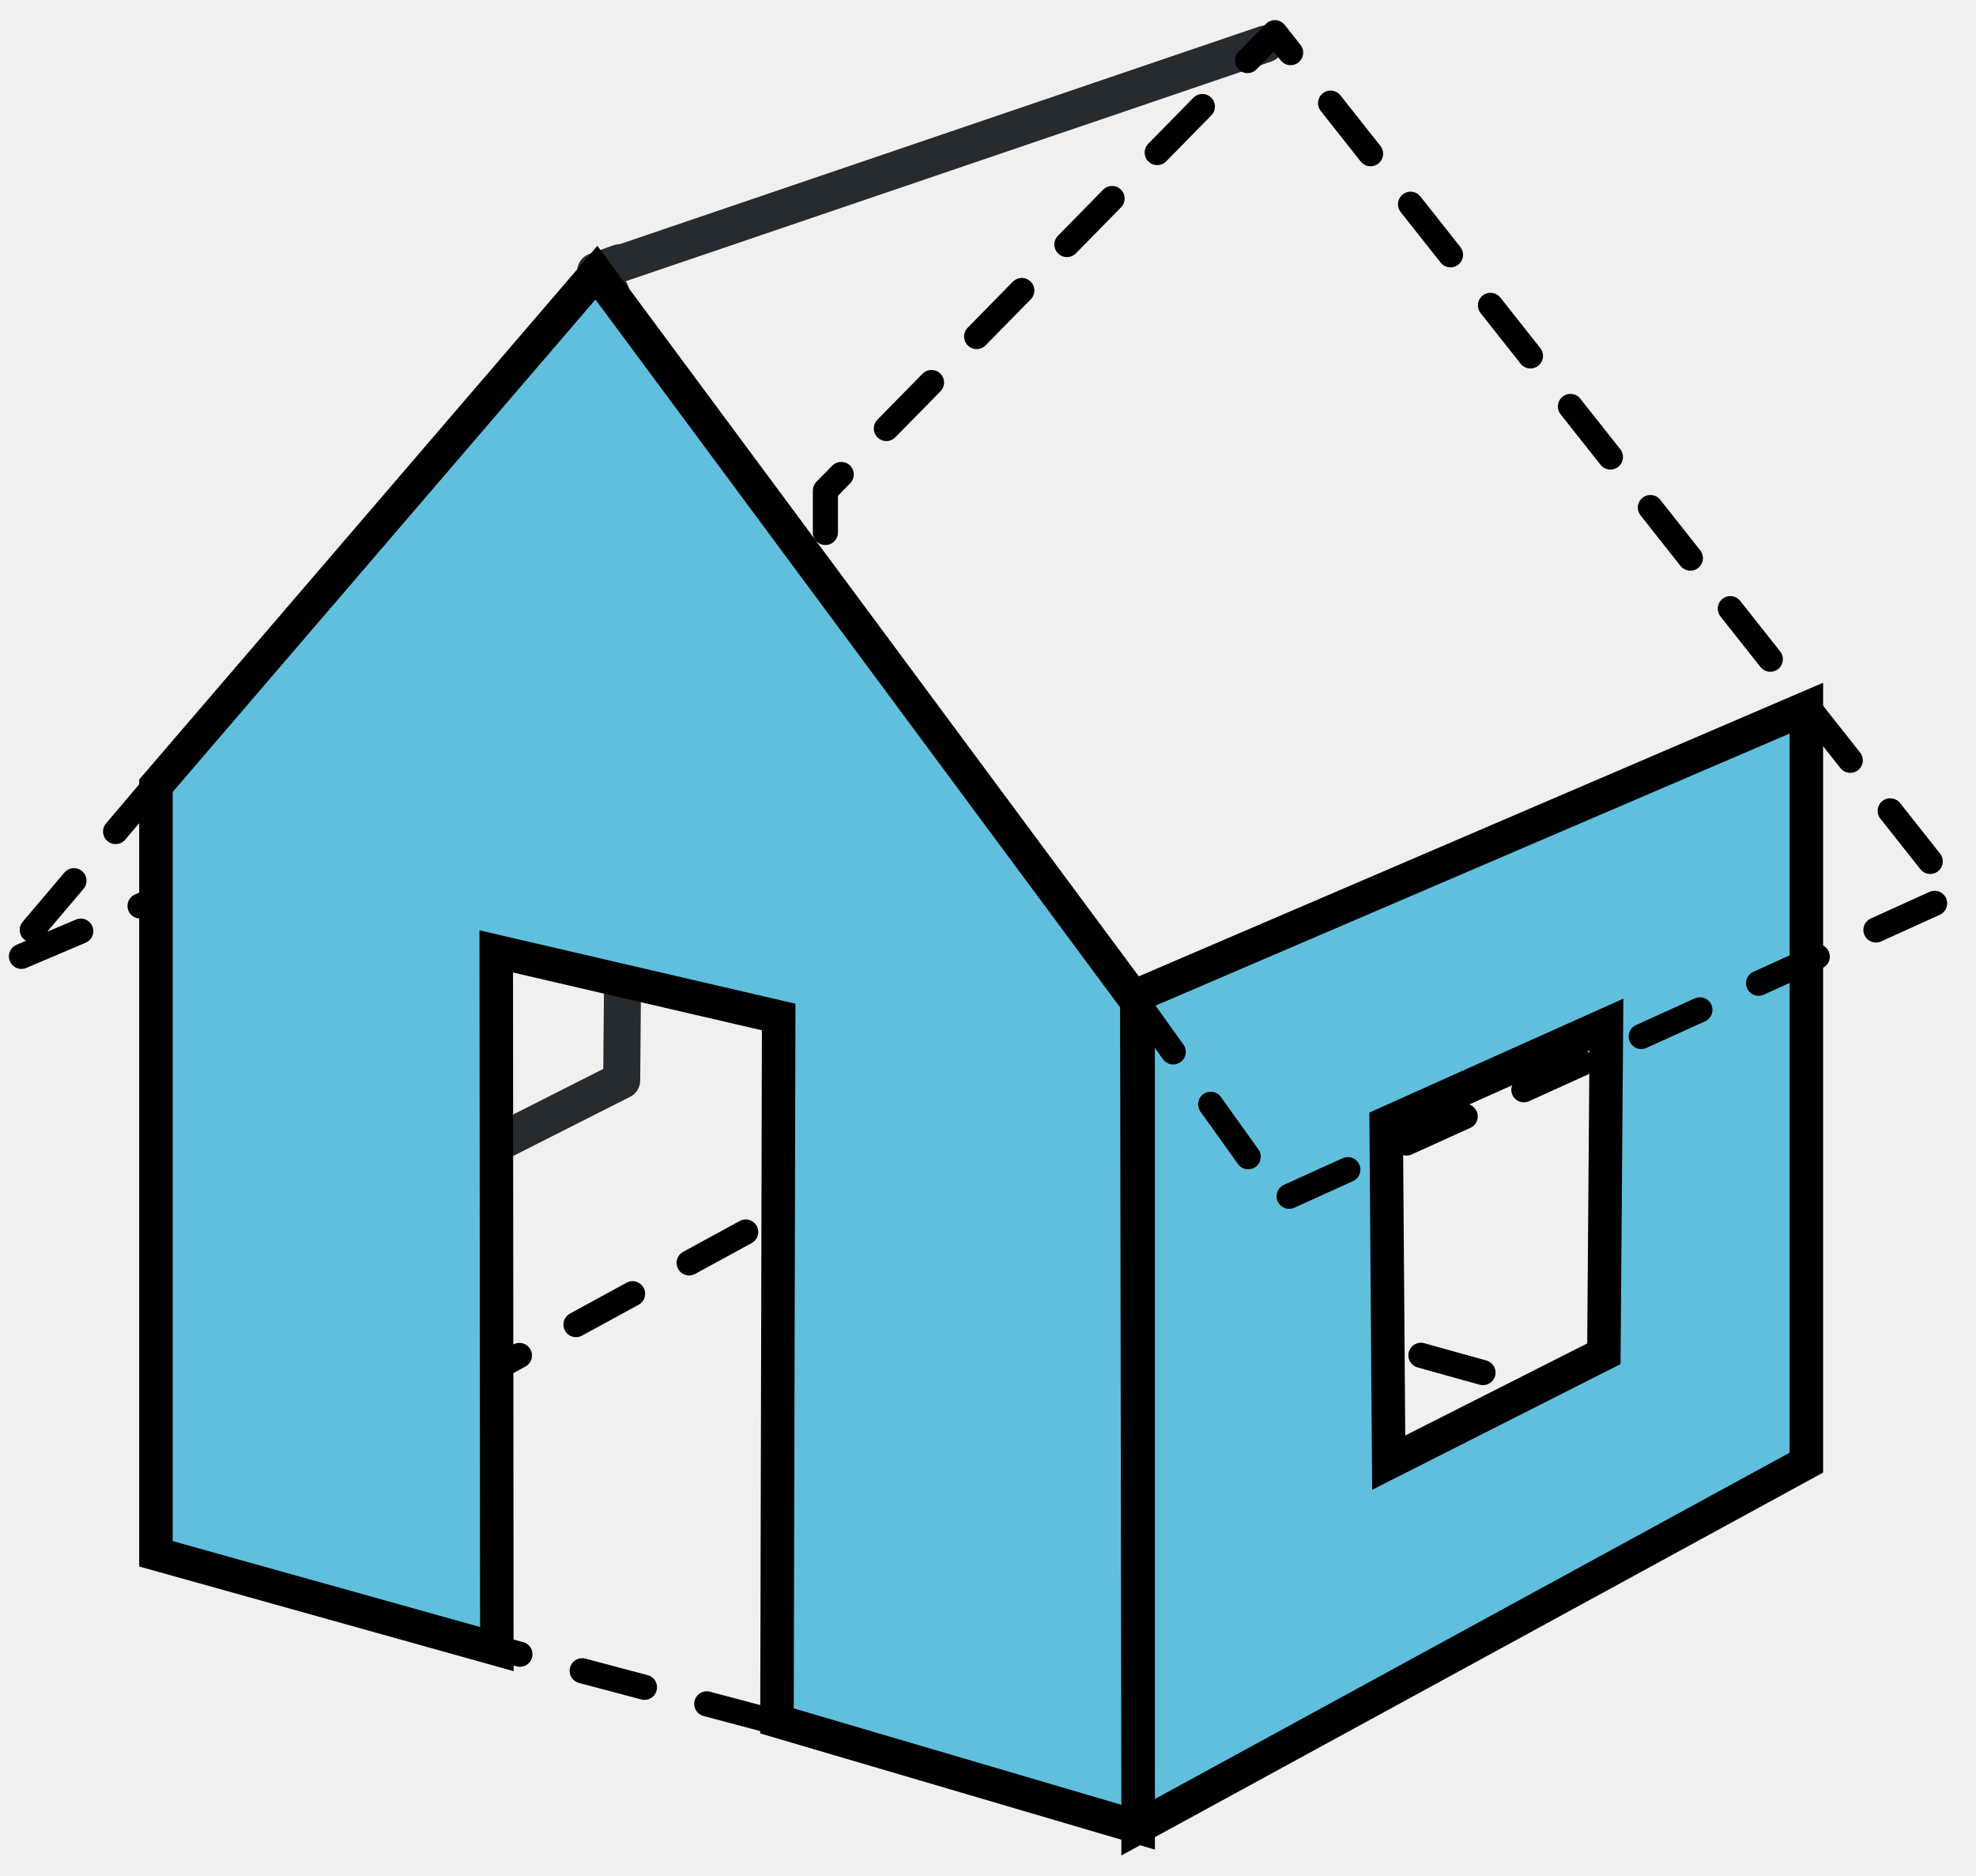
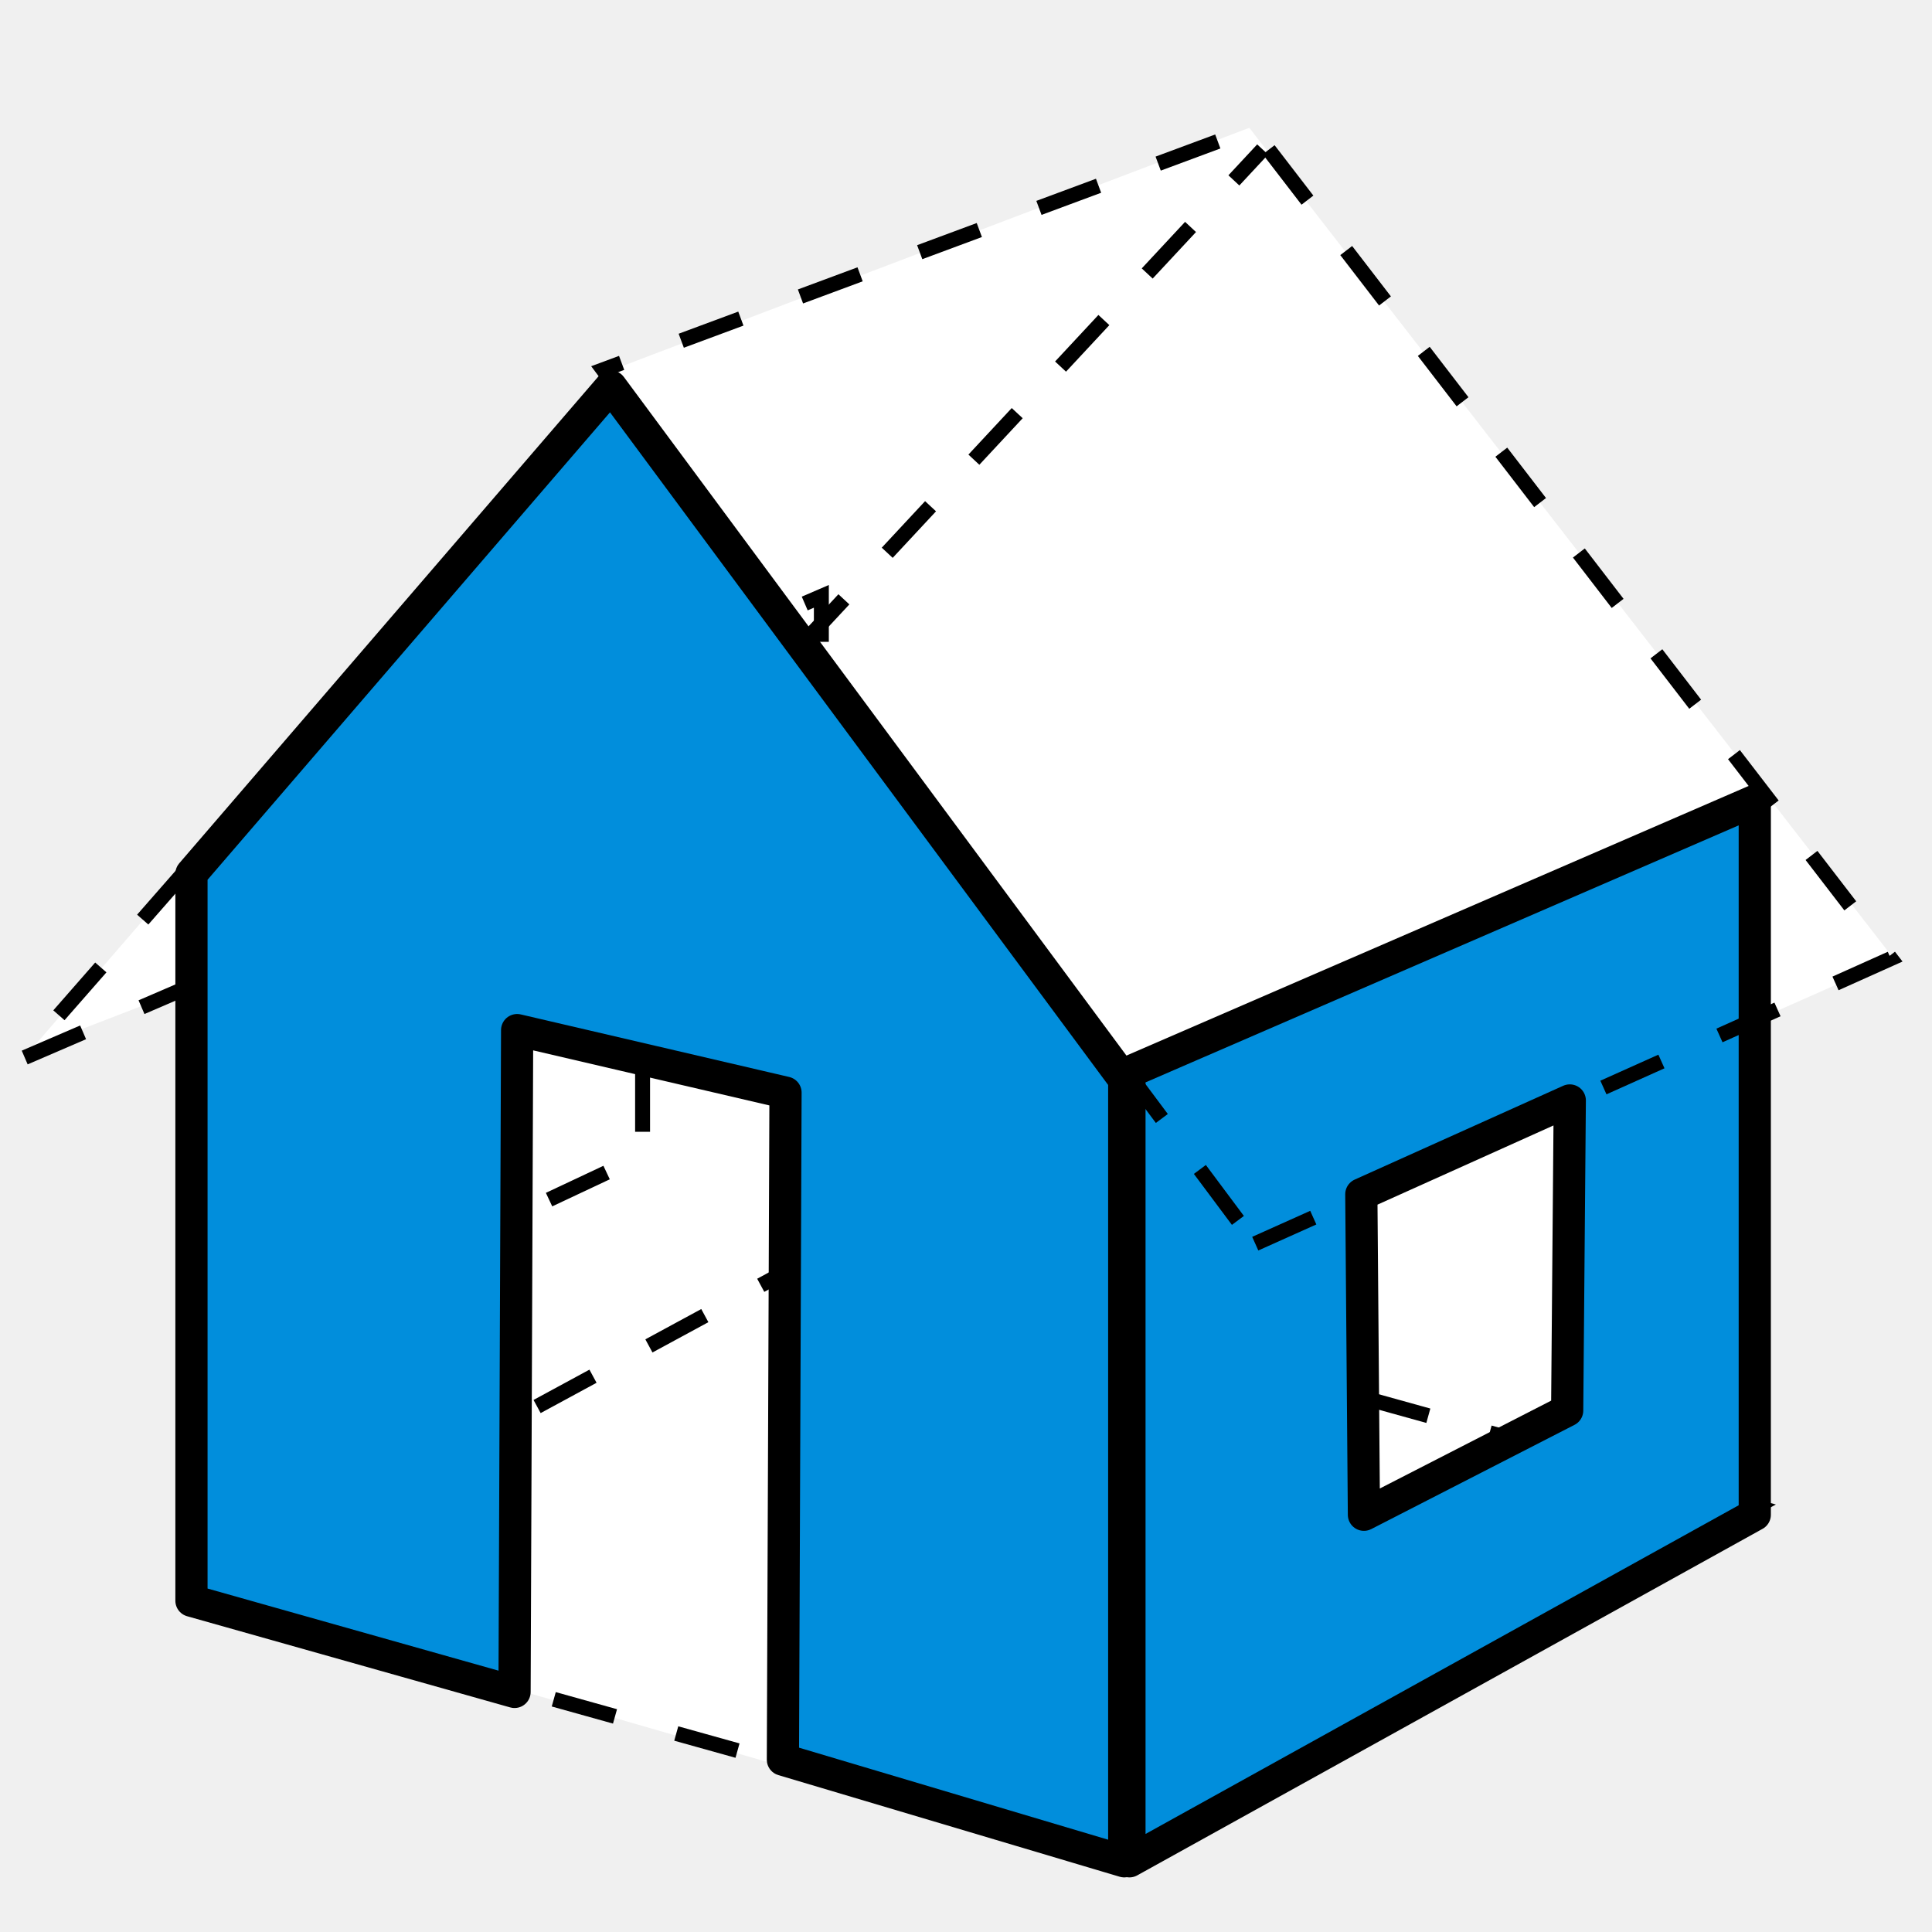
- <svg xmlns="http://www.w3.org/2000/svg" width="59px" height="56px" viewBox="0 0 59 56" version="1.1">
+ <svg xmlns="http://www.w3.org/2000/svg" width="60px" height="60px" viewBox="0 0 60 60" version="1.1">
+   <defs />
  <g id="Exterior-Walls" stroke="none" stroke-width="1" fill="none" fill-rule="evenodd">
    <g id="icon-exterior-walls">
-       <polyline id="Stroke-5" stroke="#000000" stroke-width="0.75" stroke-linecap="round" stroke-linejoin="round" stroke-dasharray="1.924,1.924" points="51.694 43.039 24.61 35.5 6.012 45.644" />
-       <polygon id="window" stroke="#262B2F" stroke-width="1.105" stroke-linecap="round" stroke-linejoin="round" points="12.063 25.977 18.639 23.029 18.563 32.25 12.139 35.5" />
-       <path d="M33.982,29.699 L33.982,54.547 L53.935,43.663 L53.935,21.14 L33.982,29.699 Z M41.389,33.535 L47.965,30.587 L47.889,40.413 L41.464,43.663 L41.389,33.535 Z" id="Fill-25" stroke="#000000" fill="#60BFDD" />
-       <polyline id="Stroke-37" stroke="#262B2F" stroke-width="1.105" stroke-linecap="round" stroke-linejoin="round" points="18.236 8.716 17.784 8.102 18.5 7.842" />
-       <path d="M17.837,8.1 L37.779,1.314" id="Stroke-38" stroke="#262B2F" stroke-width="1.105" stroke-linecap="round" stroke-linejoin="round" />
-       <polygon id="front-fill" stroke="#000000" fill="#60BFDD" points="4.656 23.457 4.656 46.384 14.835 49.229 14.817 28.402 23.25 30.36 23.199 51.373 33.983 54.546 33.944 29.907 17.808 8.14" />
-       <polyline id="Path-2" stroke="#000000" stroke-width="0.75" stroke-linecap="round" stroke-linejoin="round" stroke-dasharray="1.924,1.924" points="33.91 29.837 38.207 35.841 58.396 26.68 38.065 0.976 24.645 14.646 24.645 17.093" />
-       <polyline id="Path-3" stroke="#000000" stroke-width="0.75" stroke-linecap="round" stroke-linejoin="round" stroke-dasharray="1.924,1.924" points="4.696 23.356 0.1 28.779 4.613 26.861" />
-       <path d="M13.664,48.889 L24.102,51.66" id="Path-4" stroke="#000000" stroke-width="0.75" stroke-linecap="round" stroke-linejoin="round" stroke-dasharray="1.924,1.924" />
+       <polygon id="background" fill="#FFFFFF" points="5.894 49.542 34.935 57.925 54.703 47.036 54.568 31.669 58.822 29.785 38.799 3.969 19.333 11.367 1.005 32.551 6.341 30.493" />
+       <polygon id="floor" stroke="#000000" stroke-width="0.464" stroke-dasharray="1.975,1.975" points="5.784 49.586 34.673 57.653 54.539 46.794 25.707 38.788" />
+       <polyline id="left-ceiling" stroke="#000000" stroke-width="0.464" stroke-dasharray="1.975,1.975" points="18.747 12.217 0.628 32.902 21.132 24.065 39.213 4.642" />
+       <path d="M35.076,33.286 L35.076,57.804 L54.496,47.042 L54.496,24.871 L35.076,33.286 L35.076,33.286 Z M48.67,43.805 L42.358,47.042 L42.277,37.089 L48.751,34.176 L48.67,43.805 L48.67,43.805 Z" id="right-wall" stroke="#000000" stroke-linejoin="round" fill="#018EDC" />
+       <polyline id="left-wall" stroke="#000000" stroke-width="0.464" stroke-dasharray="1.975,1.975" points="6.061 49.741 6.061 26.907 25.508 18.52 25.508 39.144" />
+       <polygon id="left-window" stroke="#000000" stroke-width="0.464" stroke-dasharray="1.975,1.975" points="13.477 38.936 19.956 35.889 19.956 26.724 13.408 29.587" />
+       <polygon id="front" stroke="#000000" stroke-linejoin="round" fill="#018EDC" points="5.946 49.712 5.946 27.136 18.973 12.005 34.914 33.529 34.914 57.804 24.314 54.648 24.395 33.933 16.06 31.991 15.98 52.544" />
+       <polygon id="right-ceiling" stroke="#000000" stroke-width="0.464" stroke-dasharray="1.975,1.975" points="38.983 38.623 58.722 29.77 38.895 3.994 18.731 11.483" />
    </g>
  </g>
</svg>
